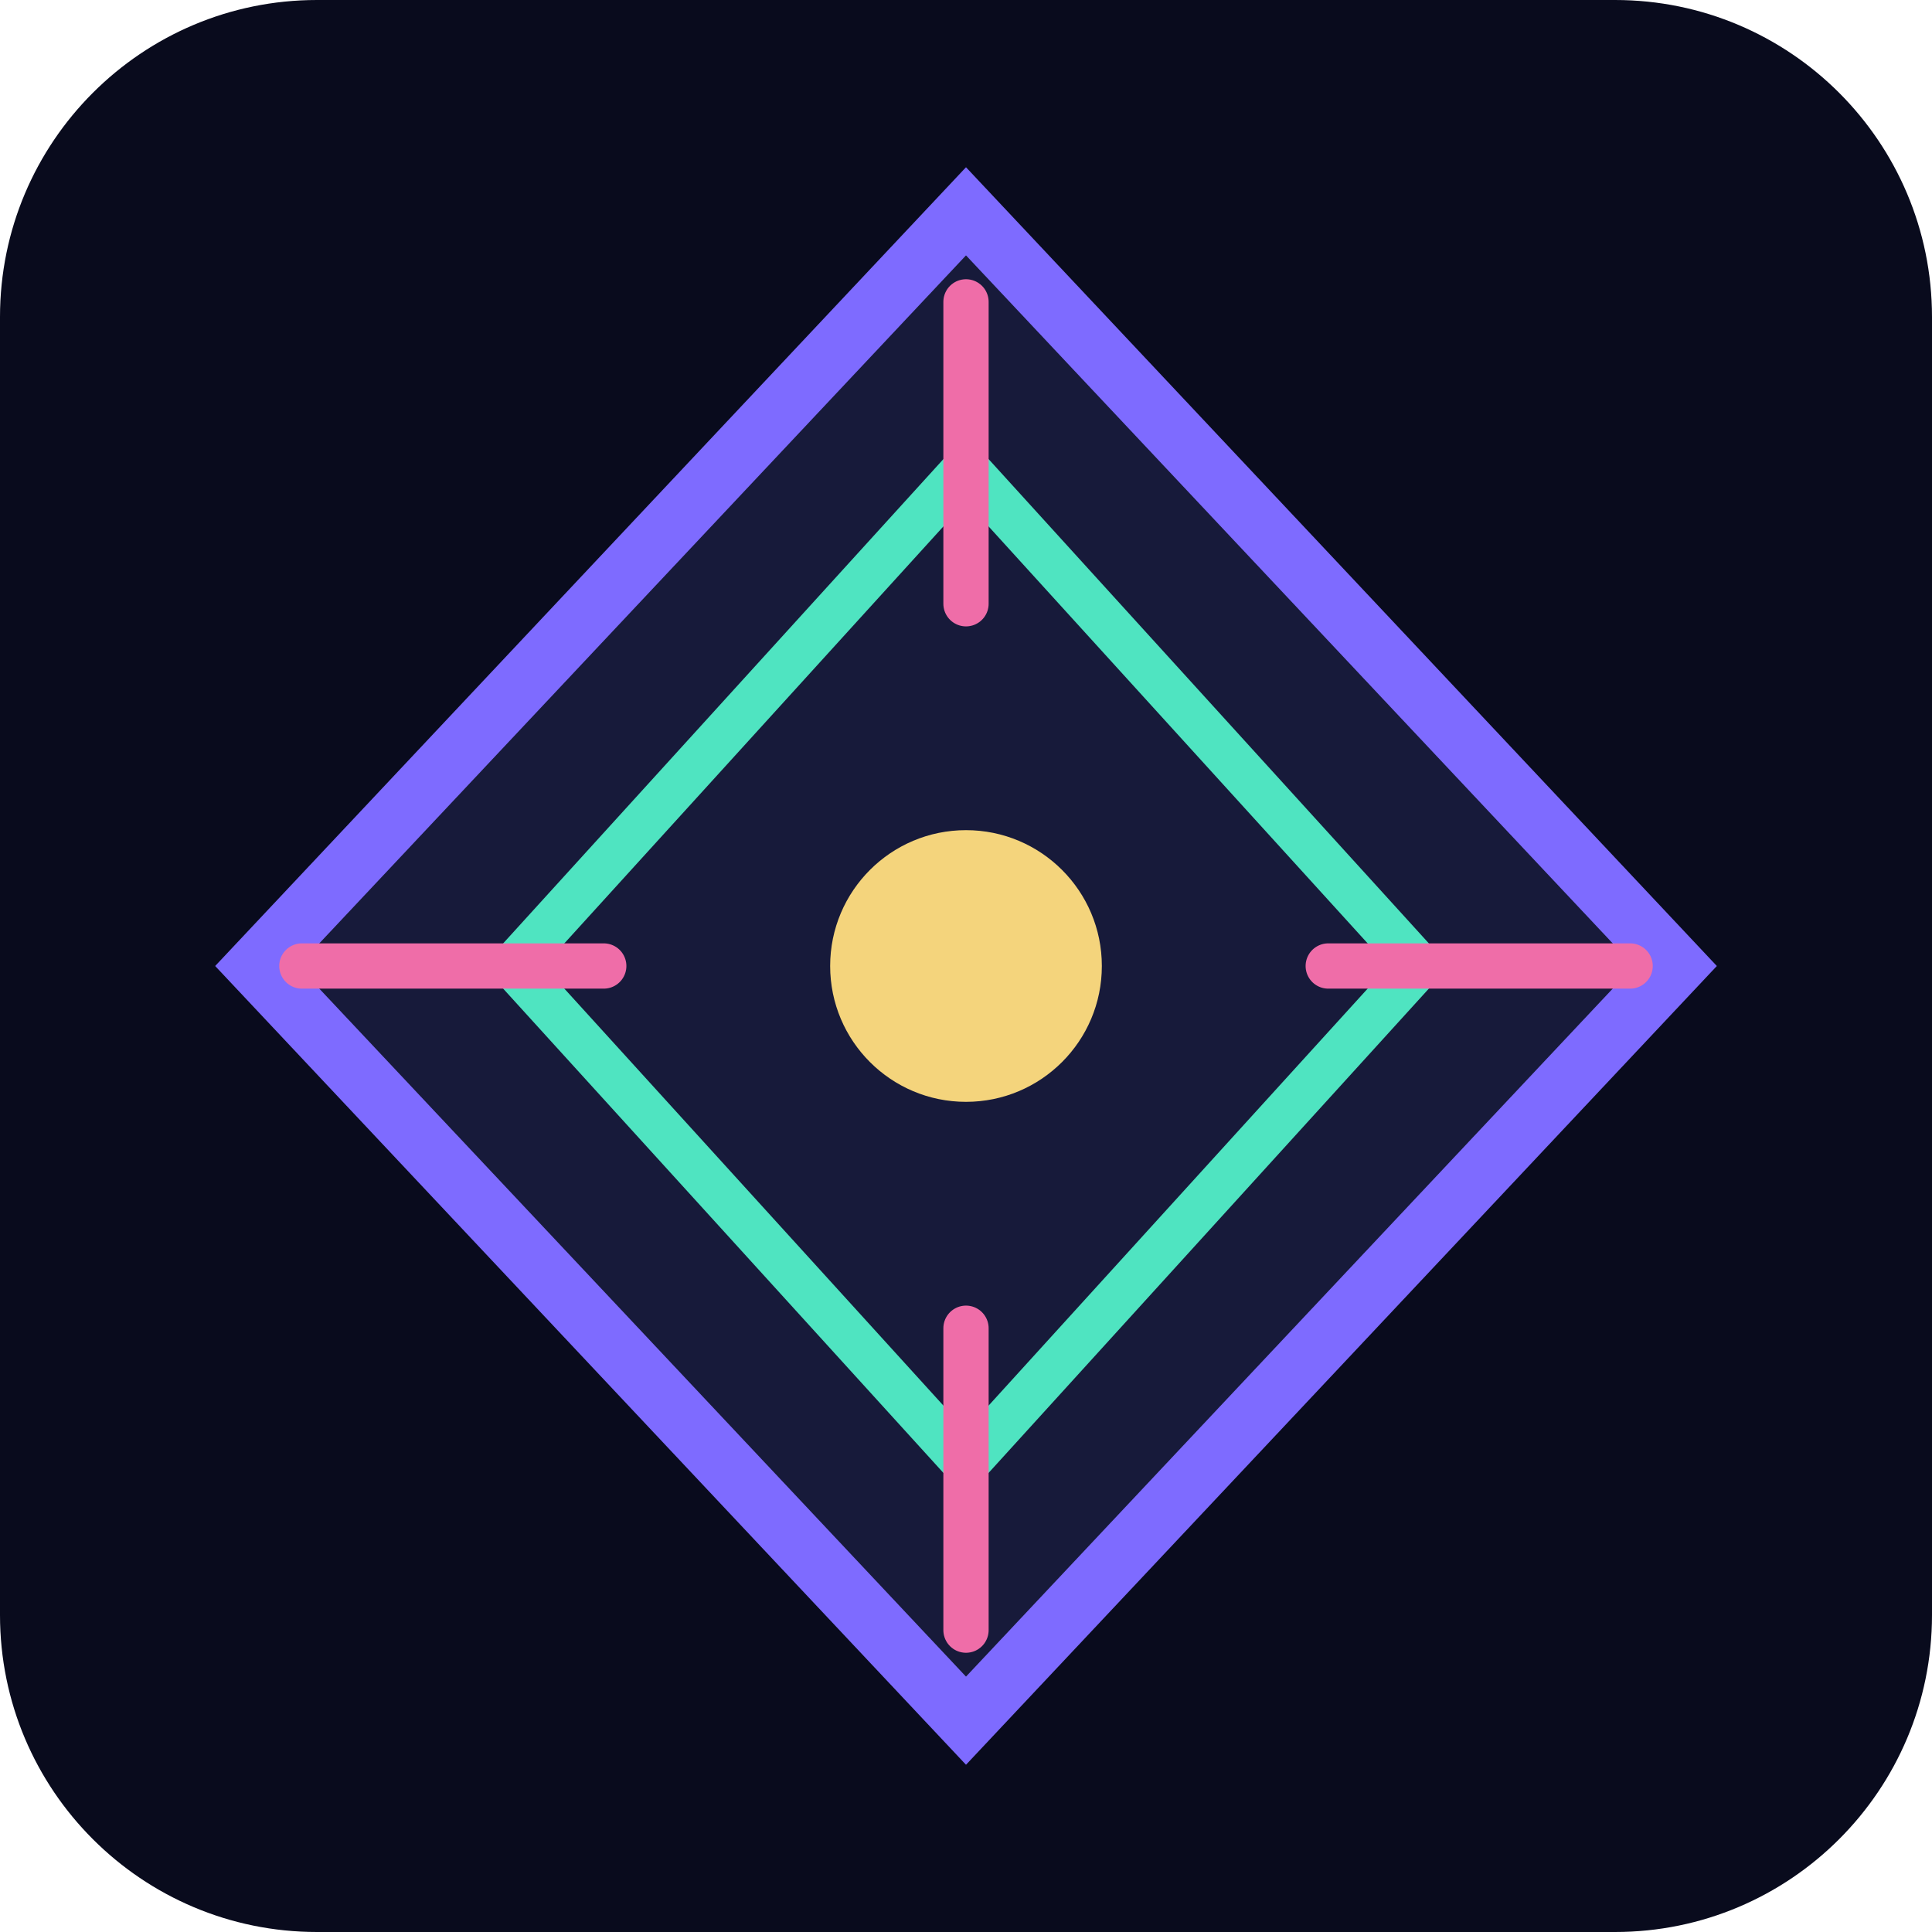
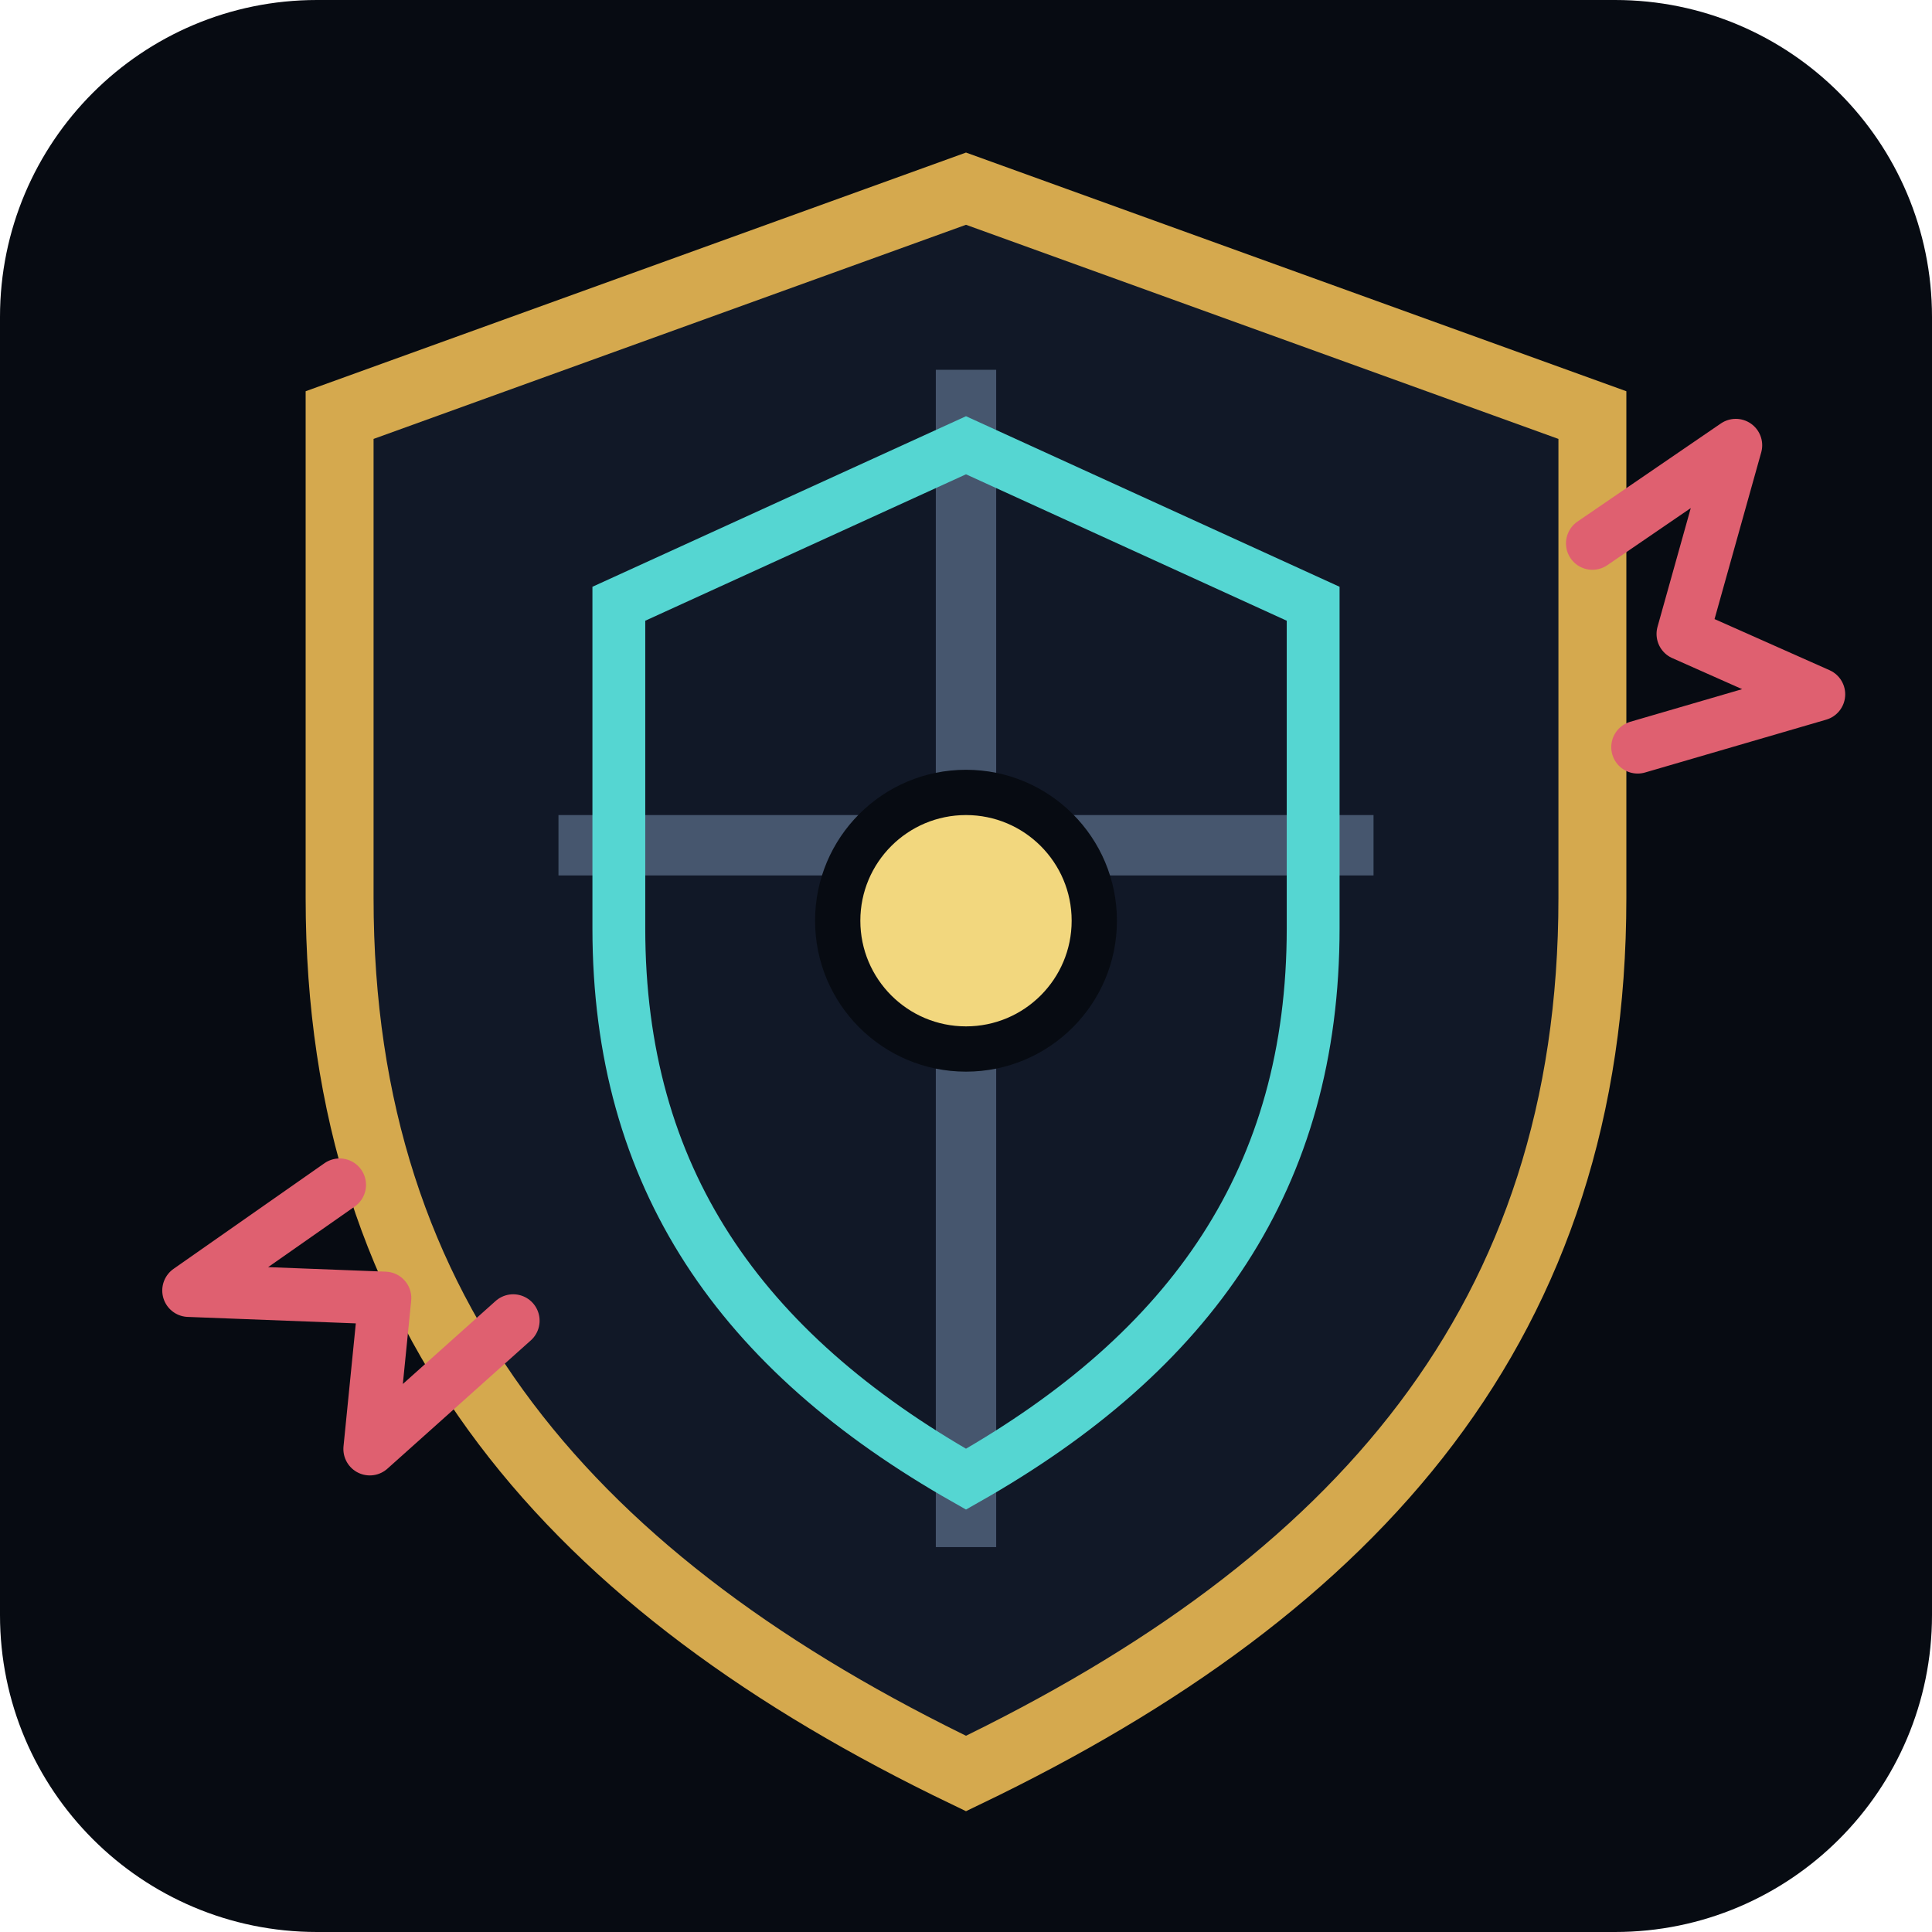
<svg xmlns="http://www.w3.org/2000/svg" width="256" height="256" viewBox="0 0 256 256">
-   <rect width="256" height="256" rx="42" fill="#090b1d" />
-   <path d="M128 28 222 128 128 228 34 128Z" fill="#171a3a" stroke="#7e6bff" stroke-width="8" />
-   <path d="M128 62 188 128 128 194 68 128Z" fill="none" stroke="#4fe4c1" stroke-width="6" />
-   <circle cx="128" cy="128" r="18" fill="#f4d47c" />
-   <path d="M128 40v40M128 176v40M40 128h40M176 128h40" stroke="#ef6da8" stroke-width="6" stroke-linecap="round" />
+   <rect width="256" height="256" rx="42" fill="#070b12" />
+   <path d="M128 25 211 55v64c0 56-31 91-83 116-52-25-83-60-83-116V55Z" fill="#111827" stroke="#d5a94e" stroke-width="9" />
+   <path d="M128 49v156M74 112h108" stroke="#46566e" stroke-width="8" />
+   <path d="M128 59 174 80v43c0 33-16 56-46 73-30-17-46-40-46-73V80Z" fill="none" stroke="#55d6d2" stroke-width="7" />
+   <circle cx="128" cy="122" r="17" fill="#f2d77e" stroke="#070b12" stroke-width="6" />
+   <path d="m211 72 19-13-7 25 18 8-24 7M45 157l-20 14 26 1-2 20 19-17" fill="none" stroke="#df6070" stroke-width="7" stroke-linecap="round" stroke-linejoin="round" />
</svg>
